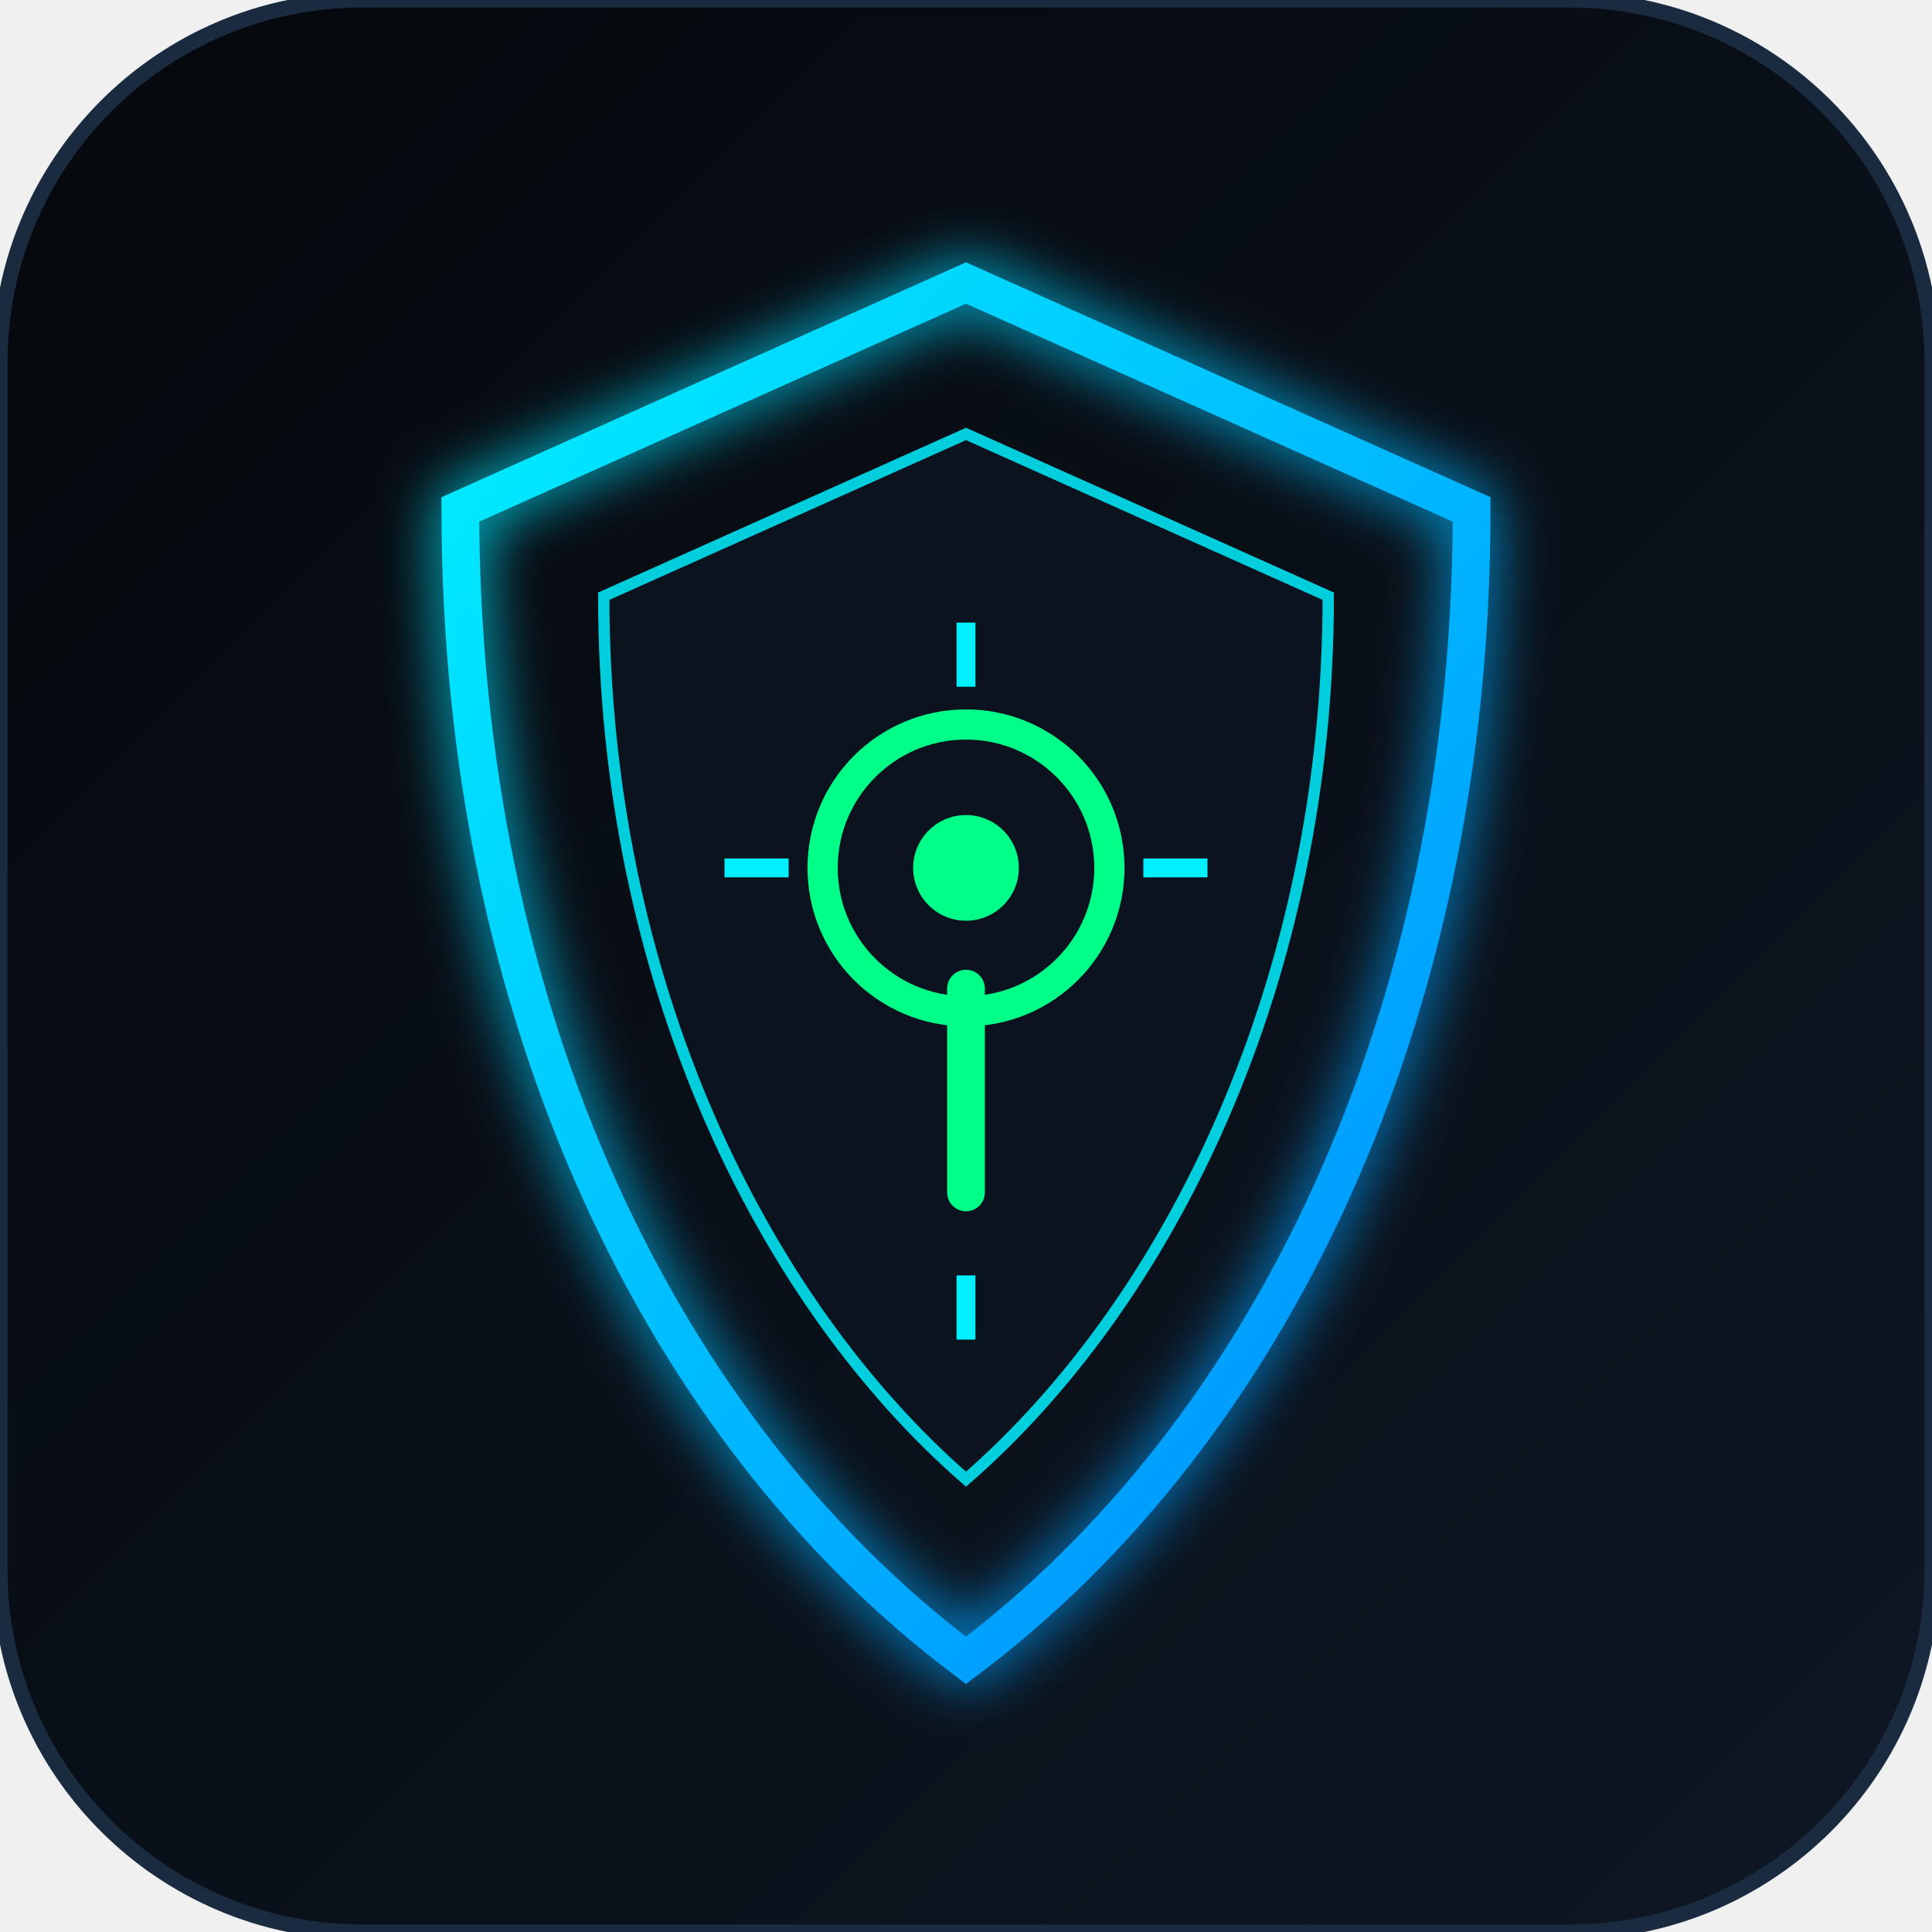
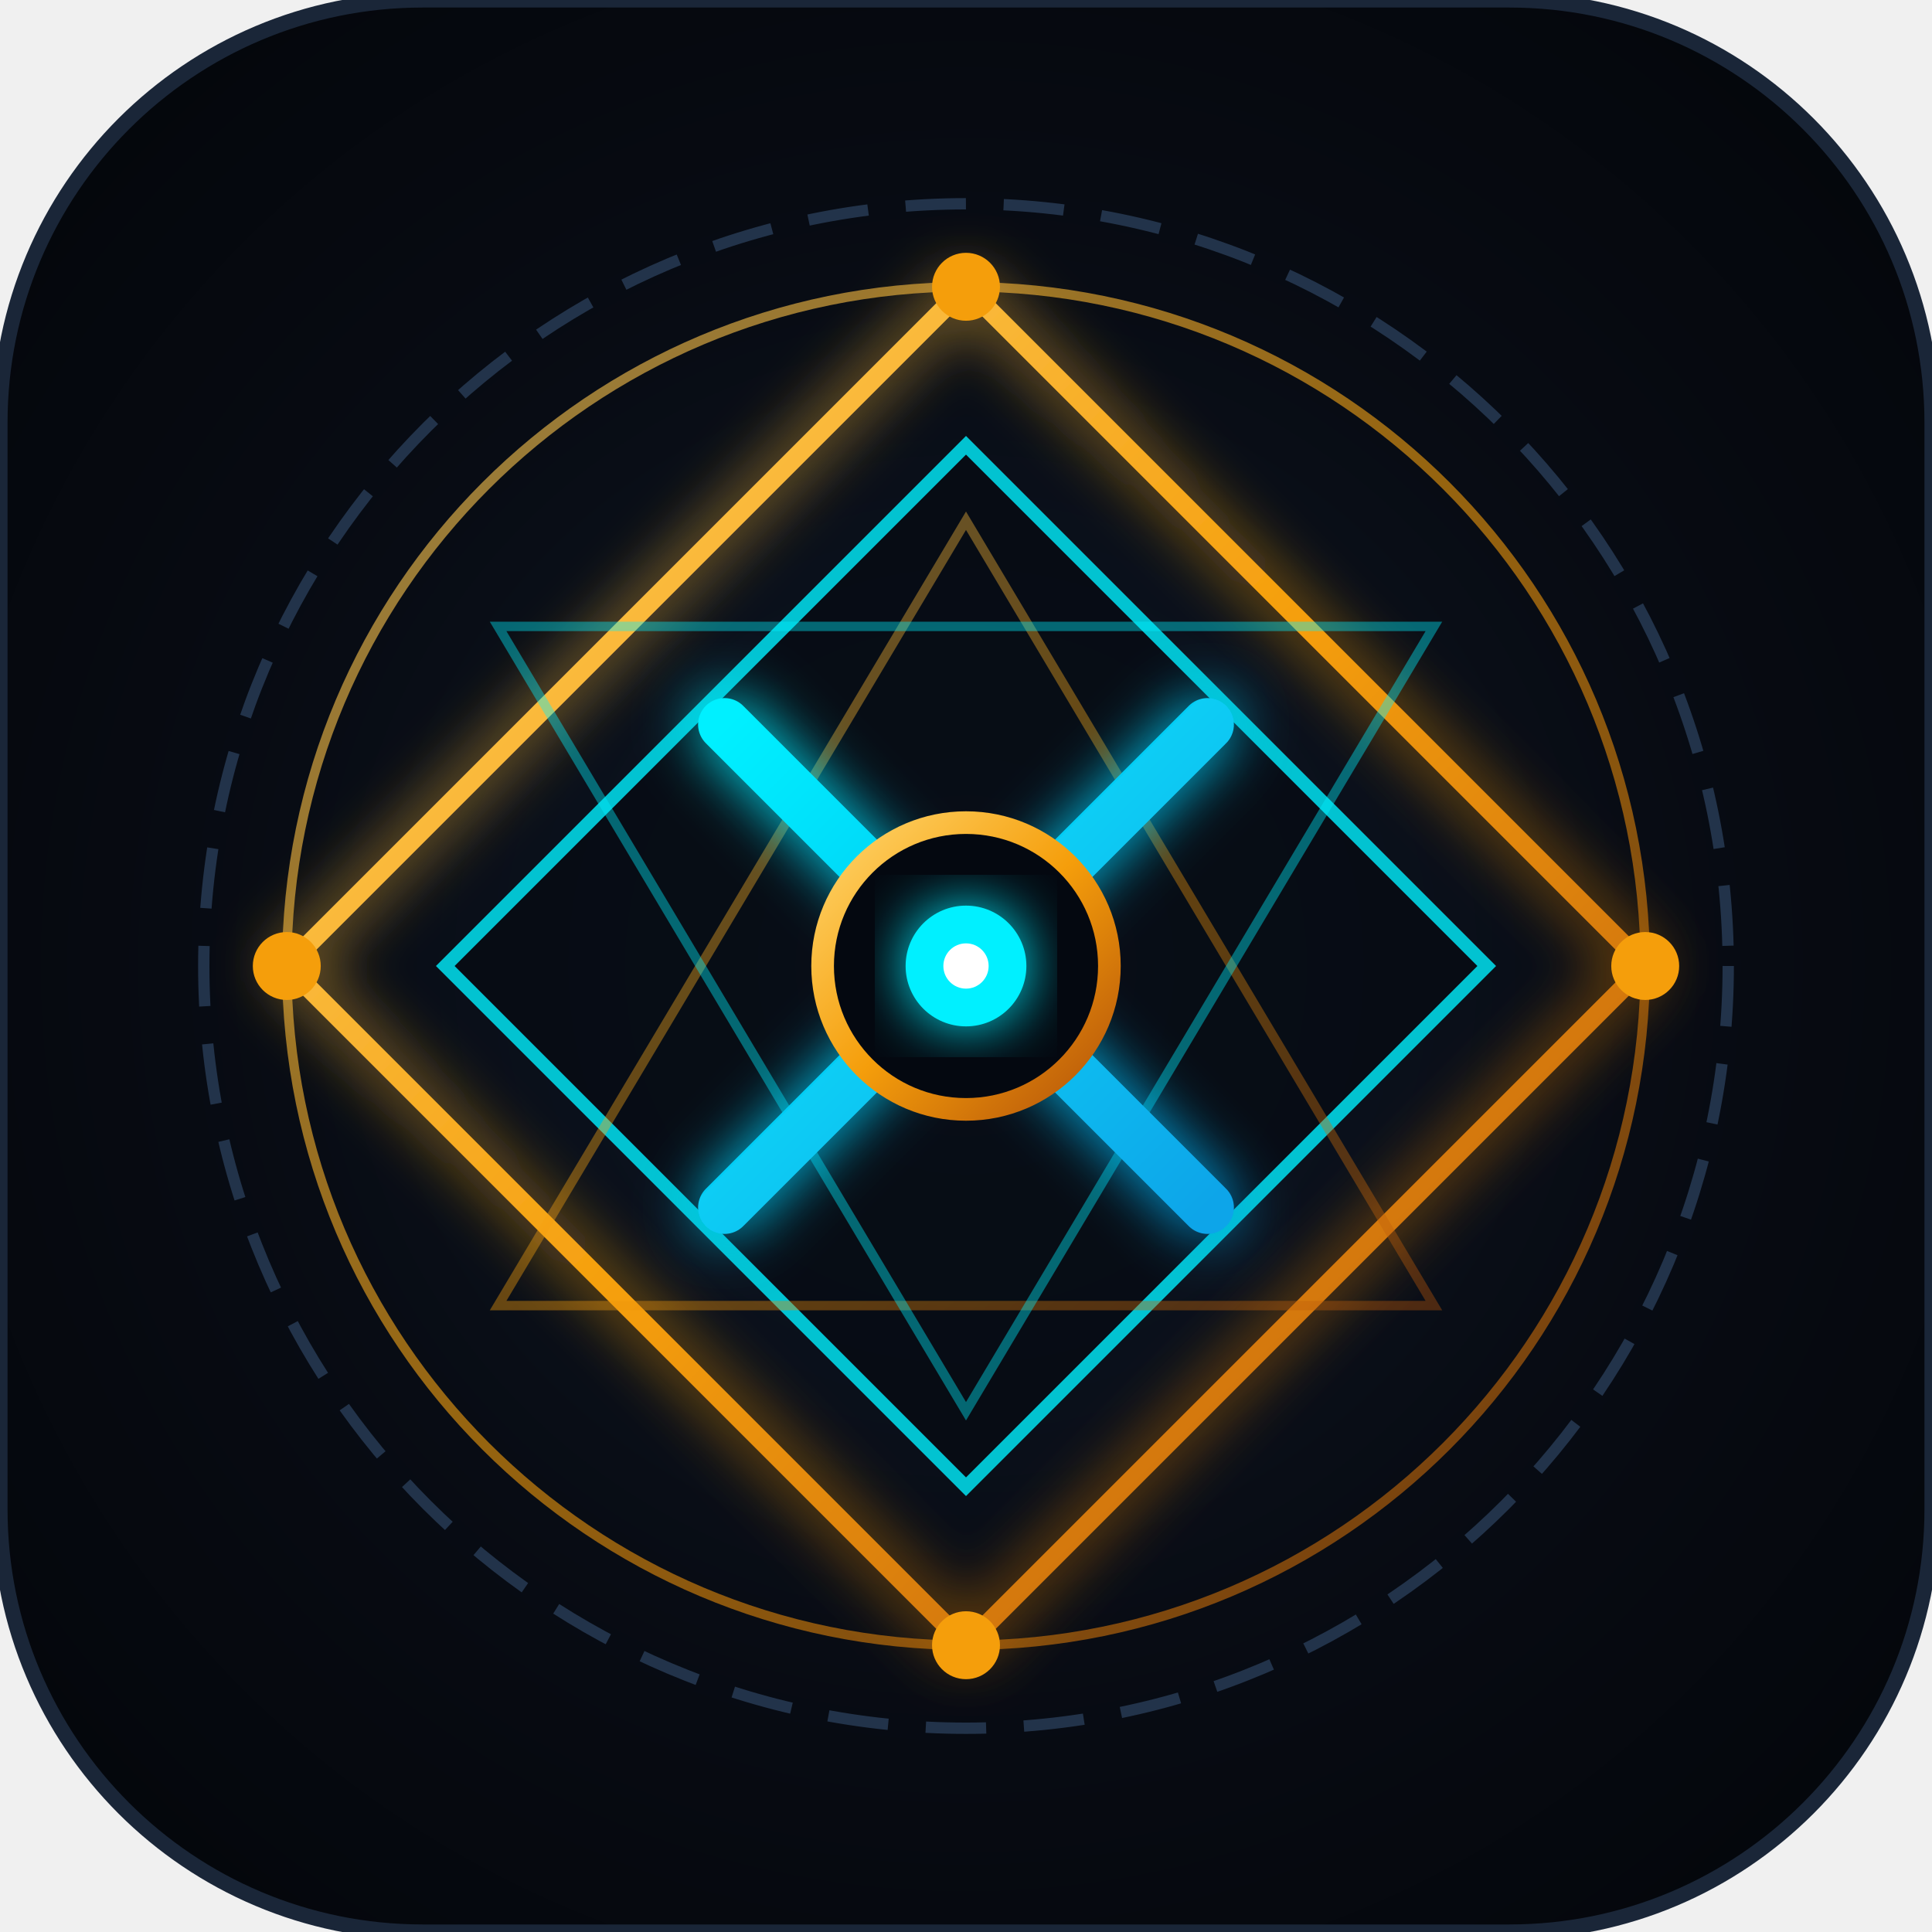
<svg xmlns="http://www.w3.org/2000/svg" viewBox="0 0 512 512" width="512" height="512">
  <defs>
-     <linearGradient id="bgGrad512" x1="0%" y1="0%" x2="100%" y2="100%">
-       <stop offset="0%" stop-color="#05080c" />
-       <stop offset="100%" stop-color="#0e1724" />
+     <radialGradient id="spaceCore512" cx="50%" cy="50%" r="70%">
+       <stop offset="0%" stop-color="#0e1726" />
+       <stop offset="50%" stop-color="#080c14" />
+       <stop offset="100%" stop-color="#030509" />
+     </radialGradient>
+     <linearGradient id="goldRelic512" x1="0%" y1="0%" x2="100%" y2="100%">
+       <stop offset="0%" stop-color="#ffd56b" />
+       <stop offset="50%" stop-color="#f59e0b" />
+       <stop offset="100%" stop-color="#b45309" />
    </linearGradient>
-     <linearGradient id="cyanGlow512" x1="0%" y1="0%" x2="100%" y2="100%">
+     <linearGradient id="plasmaCyan512" x1="0%" y1="0%" x2="100%" y2="100%">
      <stop offset="0%" stop-color="#00f0ff" />
-       <stop offset="100%" stop-color="#0088ff" />
+       <stop offset="100%" stop-color="#0ea5e9" />
    </linearGradient>
-     <filter id="glow512" x="-20%" y="-20%" width="140%" height="140%">
+     <filter id="relicGlow512" x="-25%" y="-25%" width="150%" height="150%">
      <feGaussianBlur stdDeviation="8" result="blur" />
      <feMerge>
        <feMergeNode in="blur" />
        <feMergeNode in="SourceGraphic" />
      </feMerge>
    </filter>
  </defs>
-   <rect width="512" height="512" rx="96" fill="url(#bgGrad512)" stroke="#1a2b40" stroke-width="4" />
-   <path d="M256 75 L390 135 C390 270 336 380 256 440 C176 380 122 270 122 135 Z" fill="none" stroke="url(#cyanGlow512)" stroke-width="10" filter="url(#glow512)" />
-   <path d="M256 115 L352 158 C352 260 310 345 256 392 C202 345 160 260 160 158 Z" fill="#0a1420" stroke="#00f0ff" stroke-width="3" opacity="0.85" />
-   <circle cx="256" cy="230" r="38" fill="none" stroke="#00ff88" stroke-width="8" />
-   <circle cx="256" cy="230" r="14" fill="#00ff88" />
-   <path d="M256 262 L256 316" stroke="#00ff88" stroke-width="10" stroke-linecap="round" />
-   <line x1="256" y1="165" x2="256" y2="182" stroke="#00f0ff" stroke-width="5" />
-   <line x1="256" y1="338" x2="256" y2="355" stroke="#00f0ff" stroke-width="5" />
-   <line x1="192" y1="230" x2="209" y2="230" stroke="#00f0ff" stroke-width="5" />
-   <line x1="303" y1="230" x2="320" y2="230" stroke="#00f0ff" stroke-width="5" />
+   <rect width="512" height="512" rx="112" fill="url(#spaceCore512)" stroke="#1a2638" stroke-width="4" />
+   <circle cx="256" cy="256" r="202" fill="none" stroke="#22334a" stroke-width="3" stroke-dasharray="16 10" />
+   <circle cx="256" cy="256" r="180" fill="none" stroke="url(#goldRelic512)" stroke-width="2.5" opacity="0.6" />
+   <polygon points="256,76 436,256 256,436 76,256" fill="none" stroke="url(#goldRelic512)" stroke-width="5" filter="url(#relicGlow512)" />
+   <polygon points="256,118 394,256 256,394 118,256" fill="#060b13" stroke="#00f0ff" stroke-width="3.5" opacity="0.8" />
+   <polygon points="256,138 380,346 132,346" fill="none" stroke="url(#goldRelic512)" stroke-width="2.5" opacity="0.4" />
+   <polygon points="256,374 380,166 132,166" fill="none" stroke="#00f0ff" stroke-width="2.5" opacity="0.4" />
+   <path d="M192 192 L320 320" stroke="url(#plasmaCyan512)" stroke-width="14" stroke-linecap="round" filter="url(#relicGlow512)" />
+   <path d="M320 192 L192 320" stroke="url(#plasmaCyan512)" stroke-width="14" stroke-linecap="round" filter="url(#relicGlow512)" />
+   <circle cx="256" cy="256" r="38" fill="#040810" stroke="url(#goldRelic512)" stroke-width="6" />
+   <circle cx="256" cy="256" r="16" fill="#00f0ff" filter="url(#relicGlow512)" />
+   <circle cx="256" cy="256" r="6" fill="#ffffff" />
+   <circle cx="256" cy="76" r="9" fill="#f59e0b" />
+   <circle cx="436" cy="256" r="9" fill="#f59e0b" />
+   <circle cx="256" cy="436" r="9" fill="#f59e0b" />
+   <circle cx="76" cy="256" r="9" fill="#f59e0b" />
</svg>
